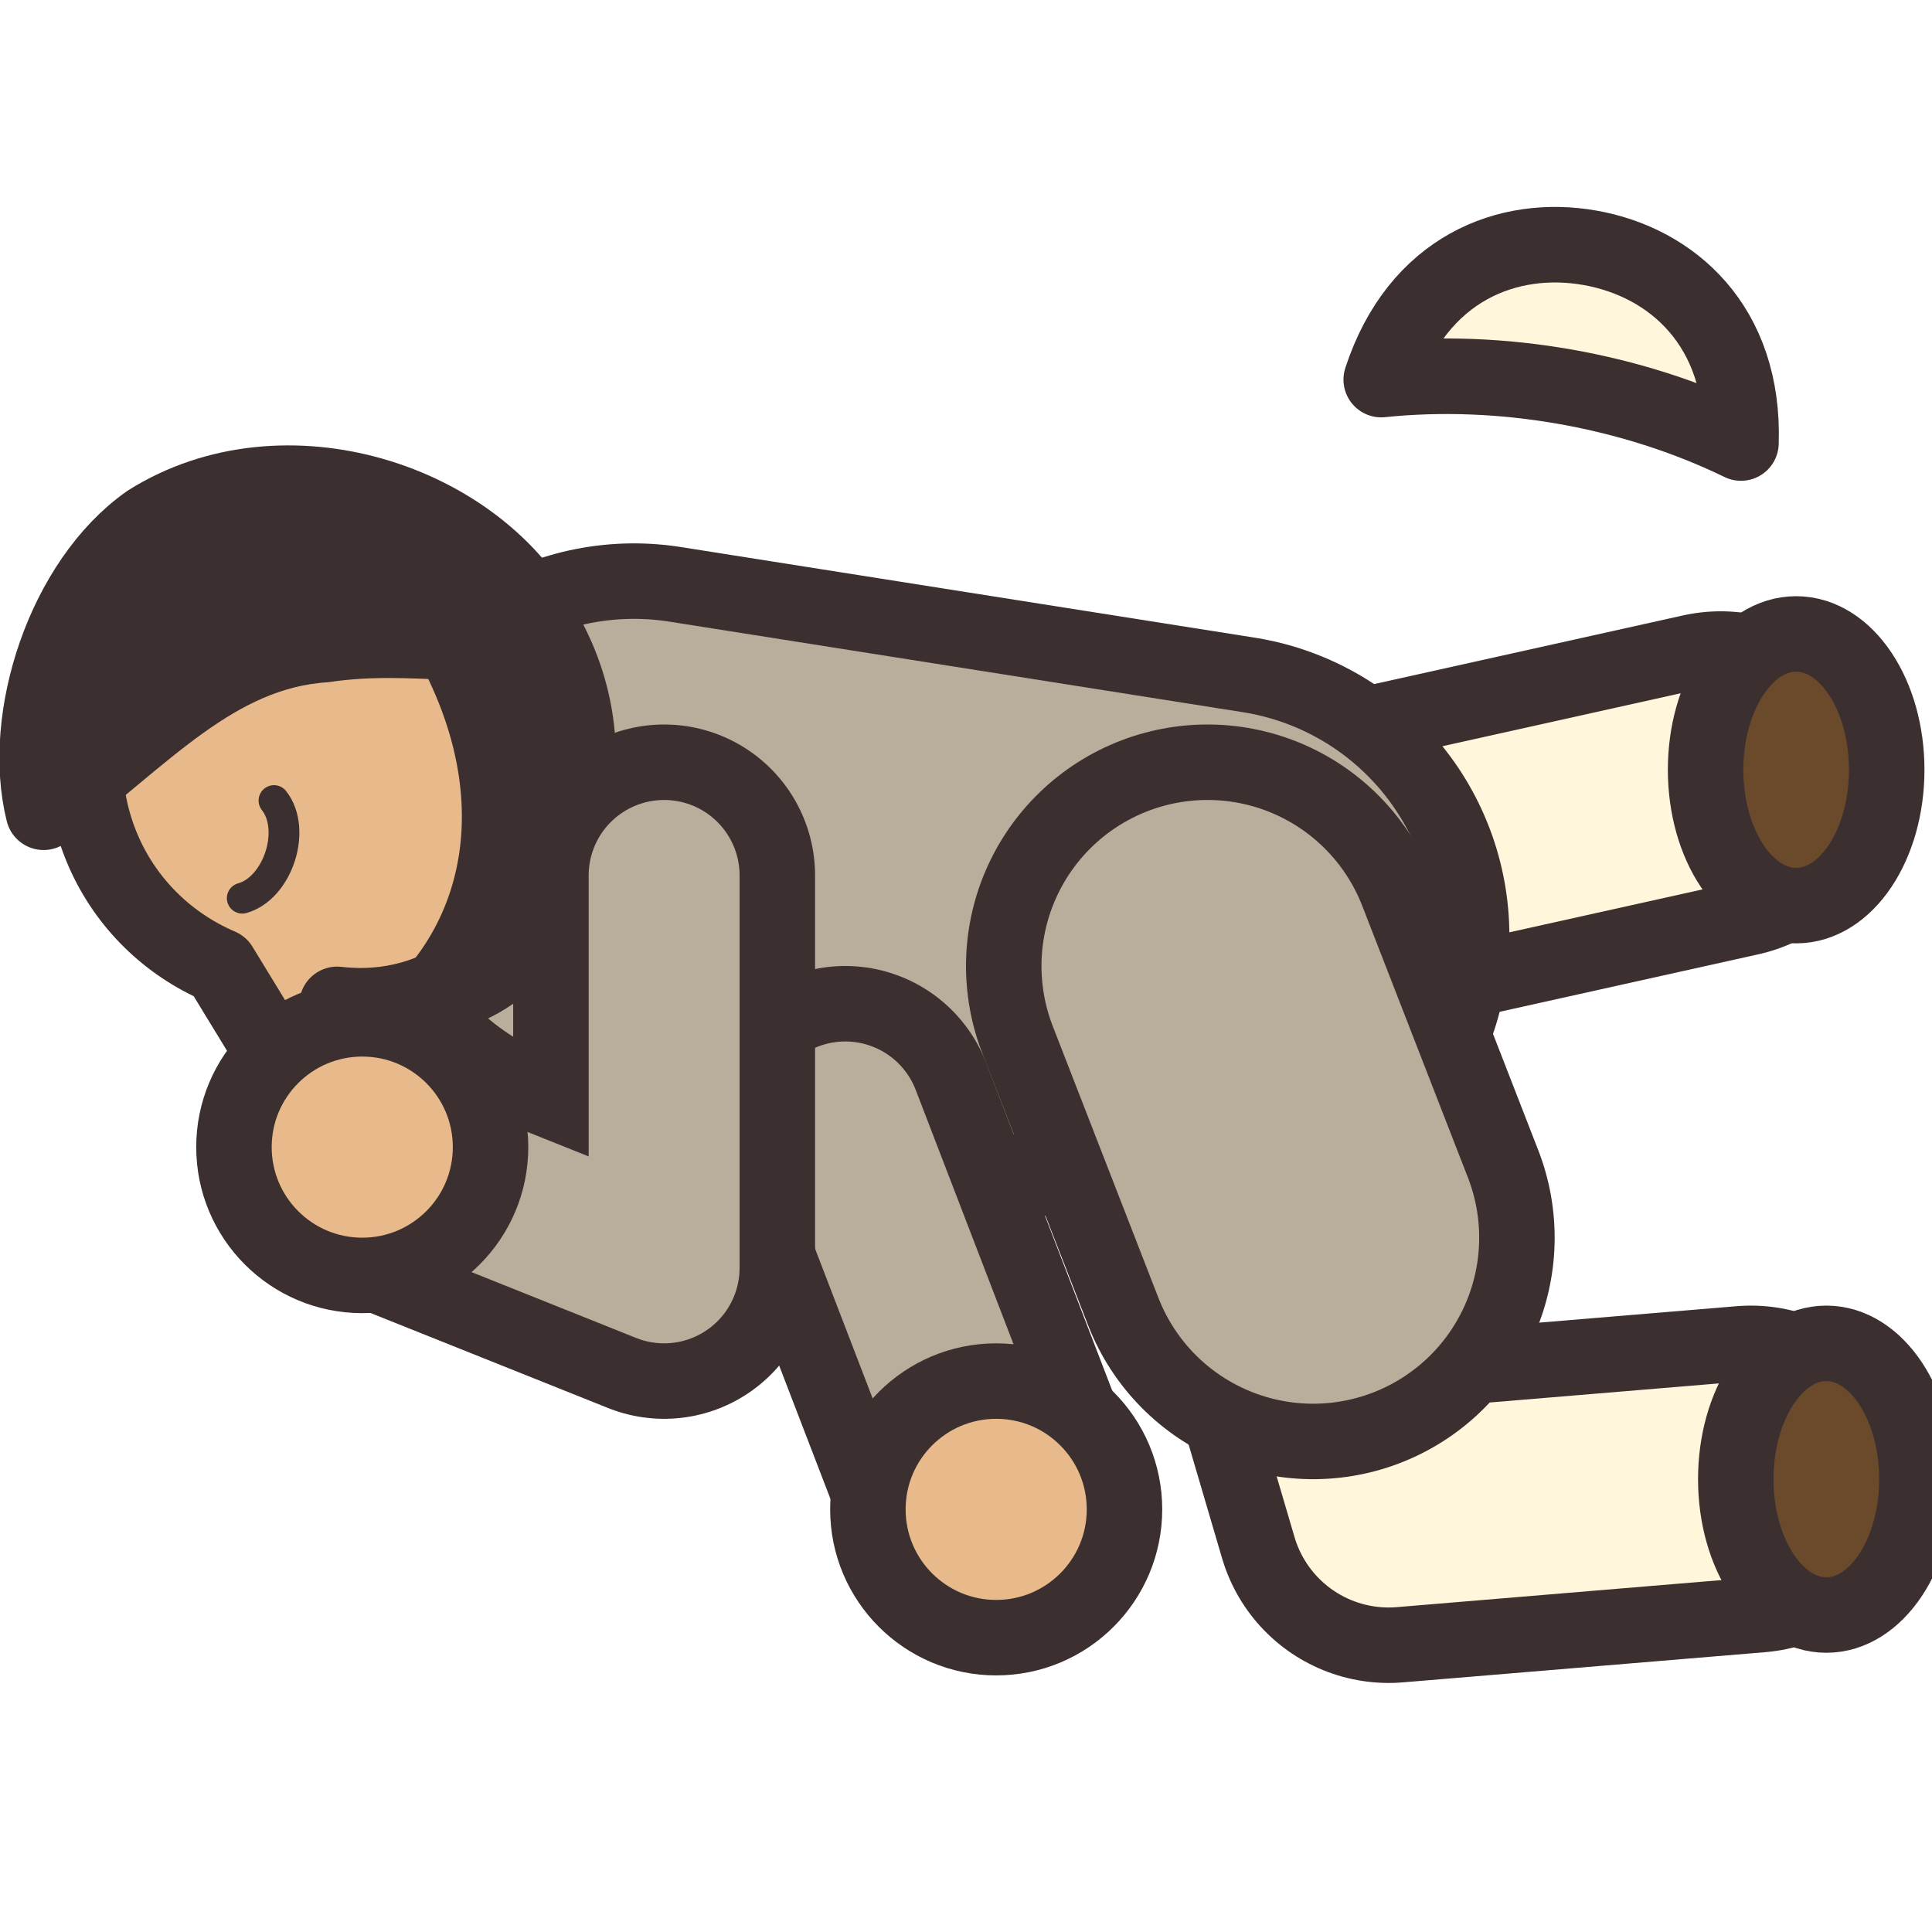
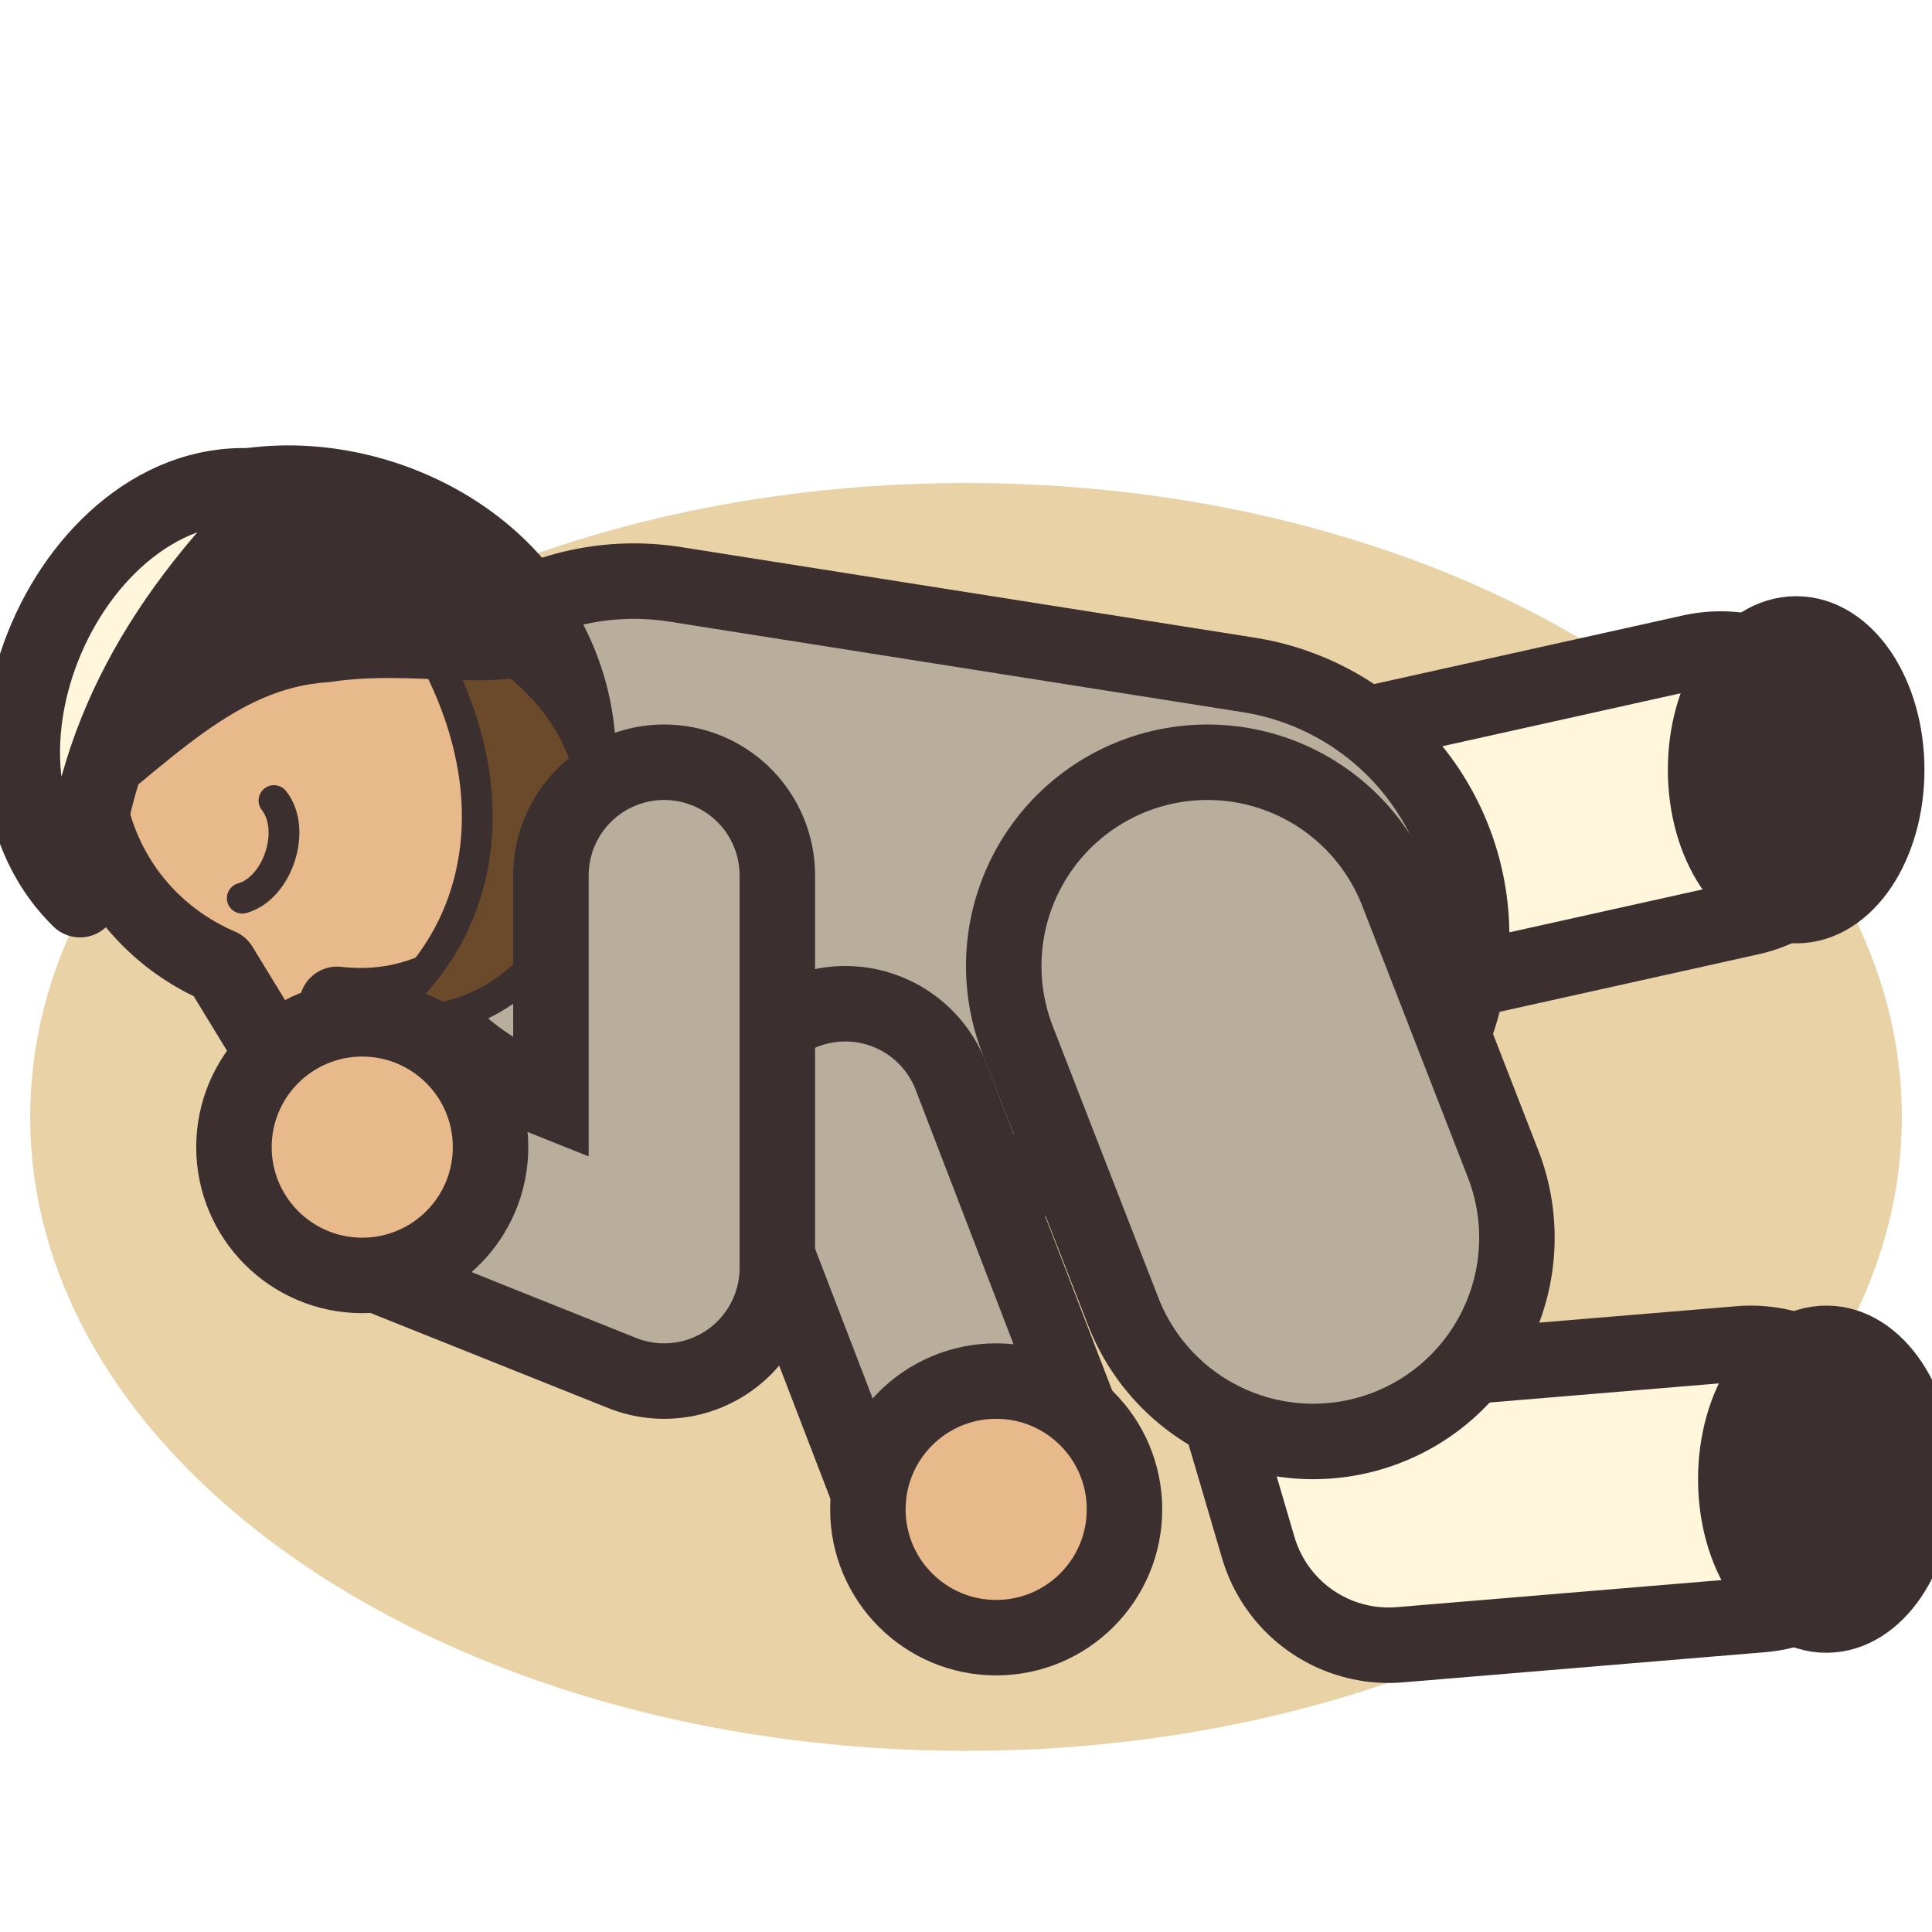
<svg xmlns="http://www.w3.org/2000/svg" viewBox="0 0 128 128">
-   <g transform="translate(104 24) rotate(10) scale(0.55)" stroke="#3b2f2f" stroke-width="9.1" stroke-linejoin="round" stroke-linecap="round">
-     <path d="M-22 6c2-14 12-20 22-20s20 6 22 20c-14-4-30-4-44 0z" fill="#fff6dc" />
-   </g>
+   <ellipse cx="64" cy="74" rx="62" ry="42" fill="#e8d2a6" />
  <g stroke="#3b2f2f" stroke-width="5" stroke-linejoin="round" stroke-linecap="round">
    <path d="M78 60L114 52" fill="none" stroke-width="23" />
    <path d="M78 60L114 52" fill="none" stroke-width="13" stroke="#fff6dc" />
-     <ellipse cx="119" cy="51" rx="6" ry="9" fill="#6b4a2b" />
+     <ellipse cx="119" cy="51" rx="6" ry="9" fill="#3b2f2f" />
    <path d="M42 56L80 62" fill="none" stroke-width="40" />
    <path d="M42 56L80 62" fill="none" stroke-width="30" stroke="#b9ae9b" />
    <path d="M82 66L92 100L116 98" fill="none" stroke-width="23" />
    <path d="M82 66L92 100L116 98" fill="none" stroke-width="13" stroke="#fff6dc" />
-     <ellipse cx="121" cy="98" rx="6" ry="9" fill="#6b4a2b" />
+     <ellipse cx="121" cy="98" rx="6" ry="9" fill="#3b2f2f" />
    <path d="M80 64L87 82" fill="none" stroke-width="32" />
    <path d="M80 64L87 82" fill="none" stroke-width="22" stroke="#b9ae9b" />
    <path d="M56 74L66 100" fill="none" stroke-width="20" />
    <path d="M56 74L66 100" fill="none" stroke-width="10" stroke="#b9ae9b" />
    <circle cx="66" cy="100" r="8.5" fill="#e8b98a" />
  </g>
  <g transform="translate(22 50) rotate(-72) scale(-.68 .68)" stroke="#3b2f2f" stroke-width="7.4" stroke-linejoin="round" stroke-linecap="round">
    <path d="M0 -24C13 -24 22 -15 23 -4L29 3C30 6 27 8 23 8C21 18 12 24 0 24C-13 24 -24 13 -24 0C-24 -13 -13 -24 0 -24z" fill="#e8b98a" />
-     <path d="M-16 2C-16 20 -6 28 6 27C16 26 22 20 23 12C12 20 -4 18 -16 2z" fill="#3b2f2f" stroke-width="3" />
+     <path d="M-16 2C-16 20 -6 28 6 27C16 26 22 20 23 12C12 20 -4 18 -16 2z" fill="#6b4a2b" stroke-width="3" />
    <path d="M6 -4c2 3 8 3 10 0" fill="none" stroke-width="3" />
    <path d="M14 -25C4 -18 -6 -14 -10 -4C-14 4 -14 12 -18 16C-28 6 -28 -14 -16 -24C-8 -30 6 -30 14 -25z" fill="#3b2f2f" />
+     <path d="M-23 -12C-22 -32 12 -37 21 -19C6 -23 -8 -20 -23 -12z" fill="#fff6dc" />
  </g>
  <g stroke="#3b2f2f" stroke-width="5" stroke-linejoin="round" stroke-linecap="round">
    <path d="M44 58L44 84L24 76" fill="none" stroke-width="20" />
    <path d="M44 58L44 84L24 76" fill="none" stroke-width="10" stroke="#b9ae9b" />
    <circle cx="24" cy="76" r="8.5" fill="#e8b98a" />
  </g>
</svg>
